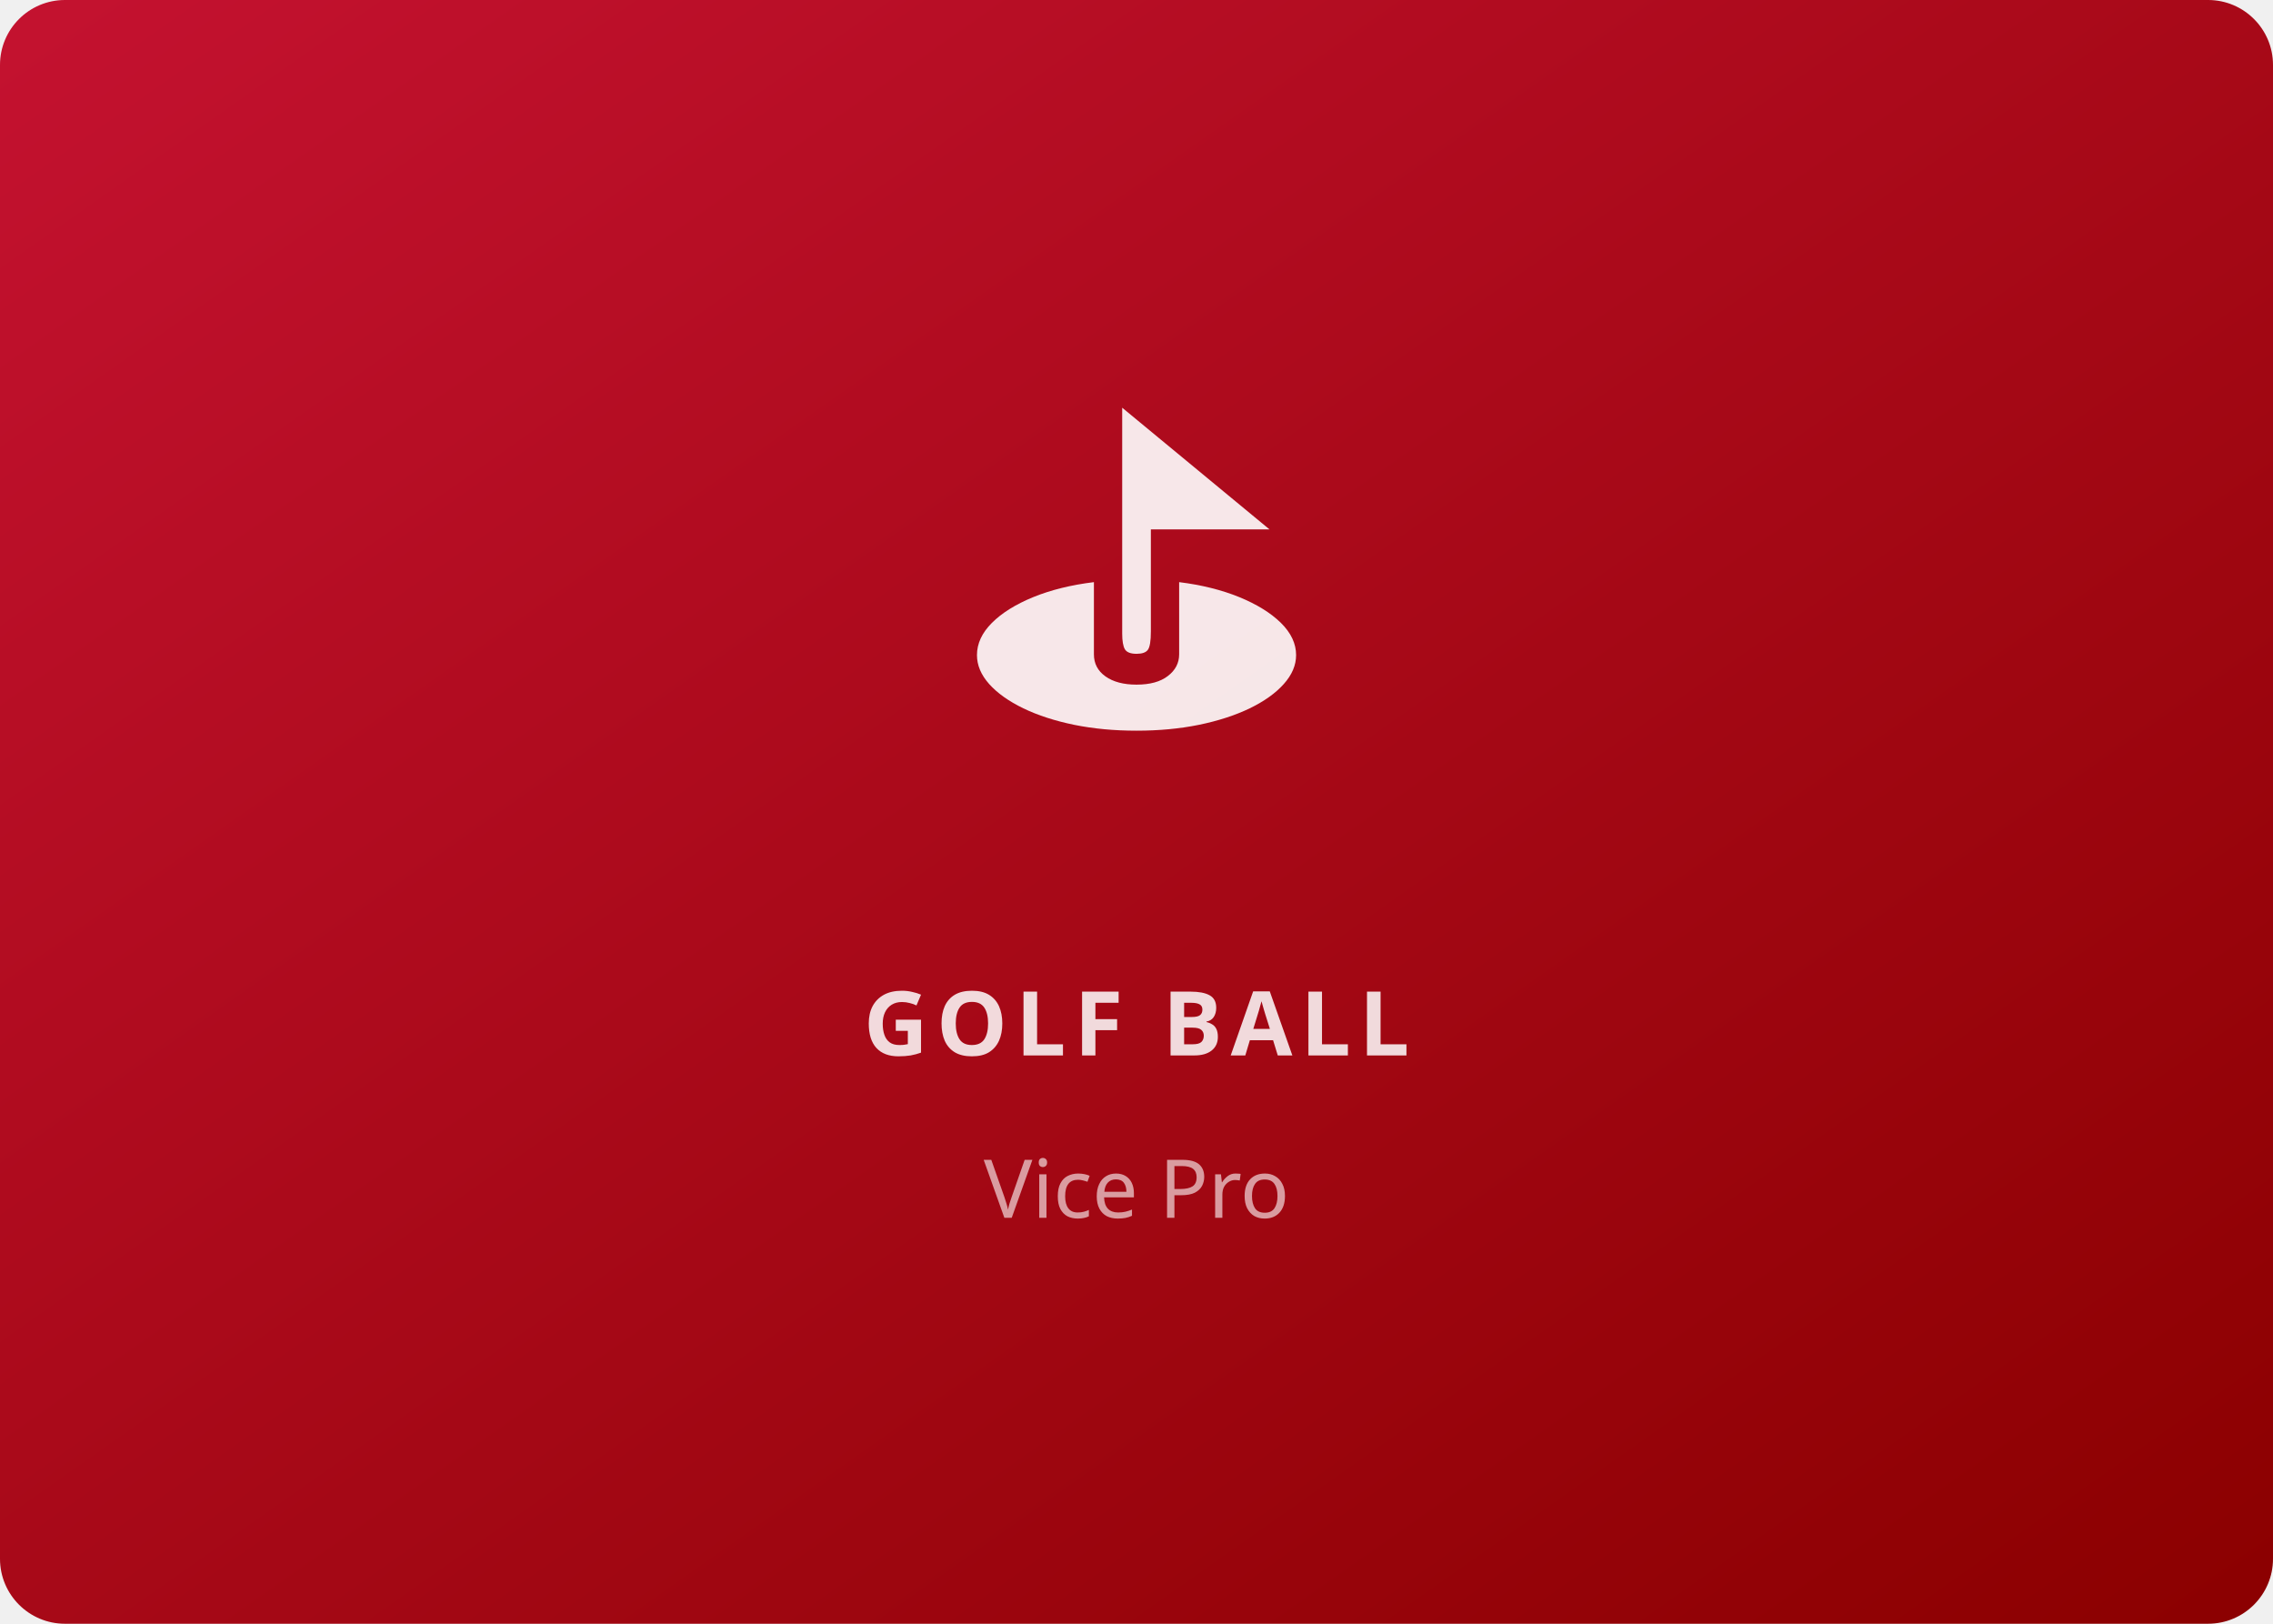
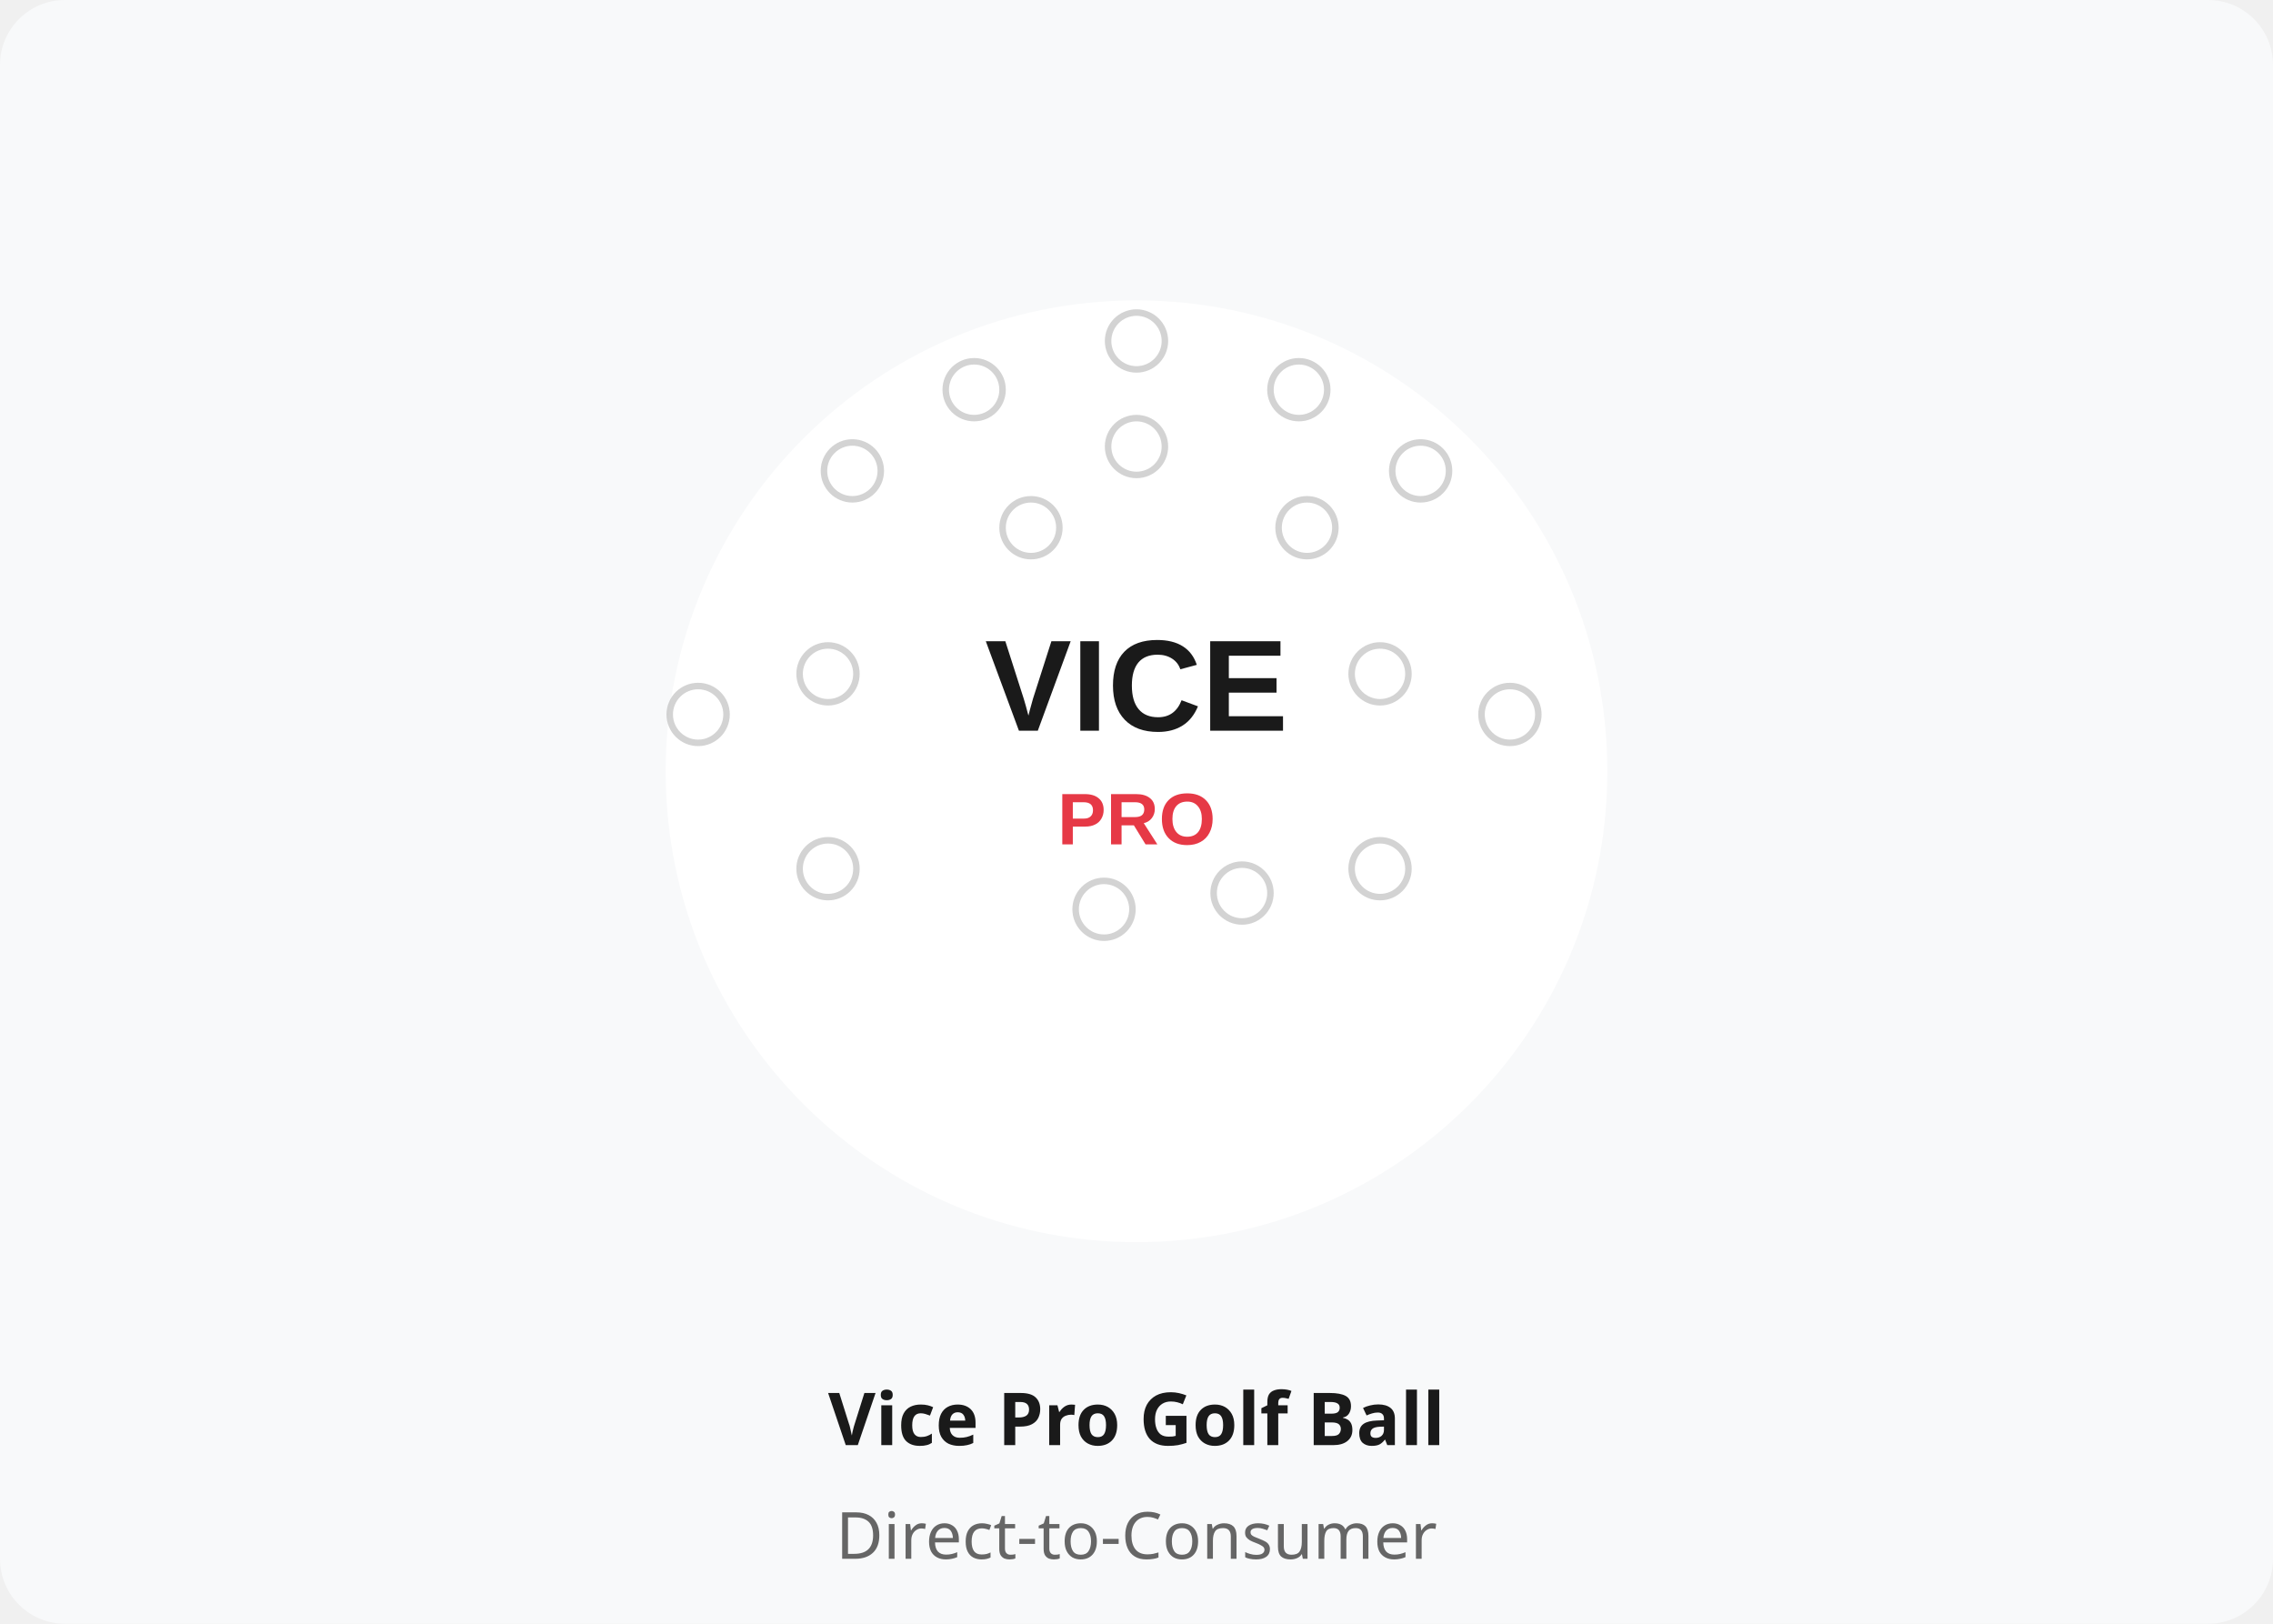
<svg xmlns="http://www.w3.org/2000/svg" viewBox="0 0 280 200" width="280" height="200">
-   <defs>
-     <linearGradient id="bg" x1="0" y1="0" x2="1" y2="1">
-       <stop offset="0%" stop-color="#c41230" />
-       <stop offset="100%" stop-color="#8b0000" />
-     </linearGradient>
-   </defs>
-   <rect width="280" height="200" fill="url(#bg)" rx="8" />
-   <text x="140" y="90" text-anchor="middle" font-family="system-ui,sans-serif" font-size="52" fill="white" opacity="0.9">⛳</text>
-   <text x="140" y="130" text-anchor="middle" font-family="system-ui,sans-serif" font-size="11" font-weight="600" fill="white" opacity="0.85" letter-spacing="1">GOLF BALL</text>
-   <text x="140" y="150" text-anchor="middle" font-family="system-ui,sans-serif" font-size="10" fill="white" opacity="0.6">Vice Pro</text>
+   <rect width="280" height="200" fill="#f8f9fa" rx="8" />
+   <circle cx="140" cy="95" r="58" fill="white" />
+   <g fill="none" stroke="#bbb" stroke-width="0.8" opacity="0.65">
+     <circle cx="140" cy="42" r="3.5" />
+     <circle cx="120" cy="48" r="3.5" />
+     <circle cx="160" cy="48" r="3.5" />
+     <circle cx="105" cy="58" r="3.5" />
+     <circle cx="140" cy="55" r="3.5" />
+     <circle cx="175" cy="58" r="3.5" />
+     <circle cx="127" cy="65" r="3.5" />
+     <circle cx="161" cy="65" r="3.5" />
+     <circle cx="86" cy="88" r="3.5" />
+     <circle cx="102" cy="83" r="3.5" />
+     <circle cx="170" cy="83" r="3.5" />
+     <circle cx="186" cy="88" r="3.5" />
+     <circle cx="102" cy="107" r="3.5" />
+     <circle cx="136" cy="112" r="3.5" />
+     <circle cx="153" cy="110" r="3.5" />
+     <circle cx="170" cy="107" r="3.5" />
+   </g>
+   <text x="140" y="90" text-anchor="middle" font-family="Arial,sans-serif" font-size="16" font-weight="900" fill="#1a1a1a">VICE</text>
+   <text x="140" y="104" text-anchor="middle" font-family="Arial,sans-serif" font-size="9" fill="#e63946" font-weight="700">PRO</text>
+   <text x="140" y="178" text-anchor="middle" font-family="system-ui,sans-serif" font-size="9" font-weight="700" fill="#1a1a1a">Vice Pro Golf Ball</text>
+   <text x="140" y="192" text-anchor="middle" font-family="system-ui,sans-serif" font-size="8" fill="#666">Direct-to-Consumer</text>
</svg>
